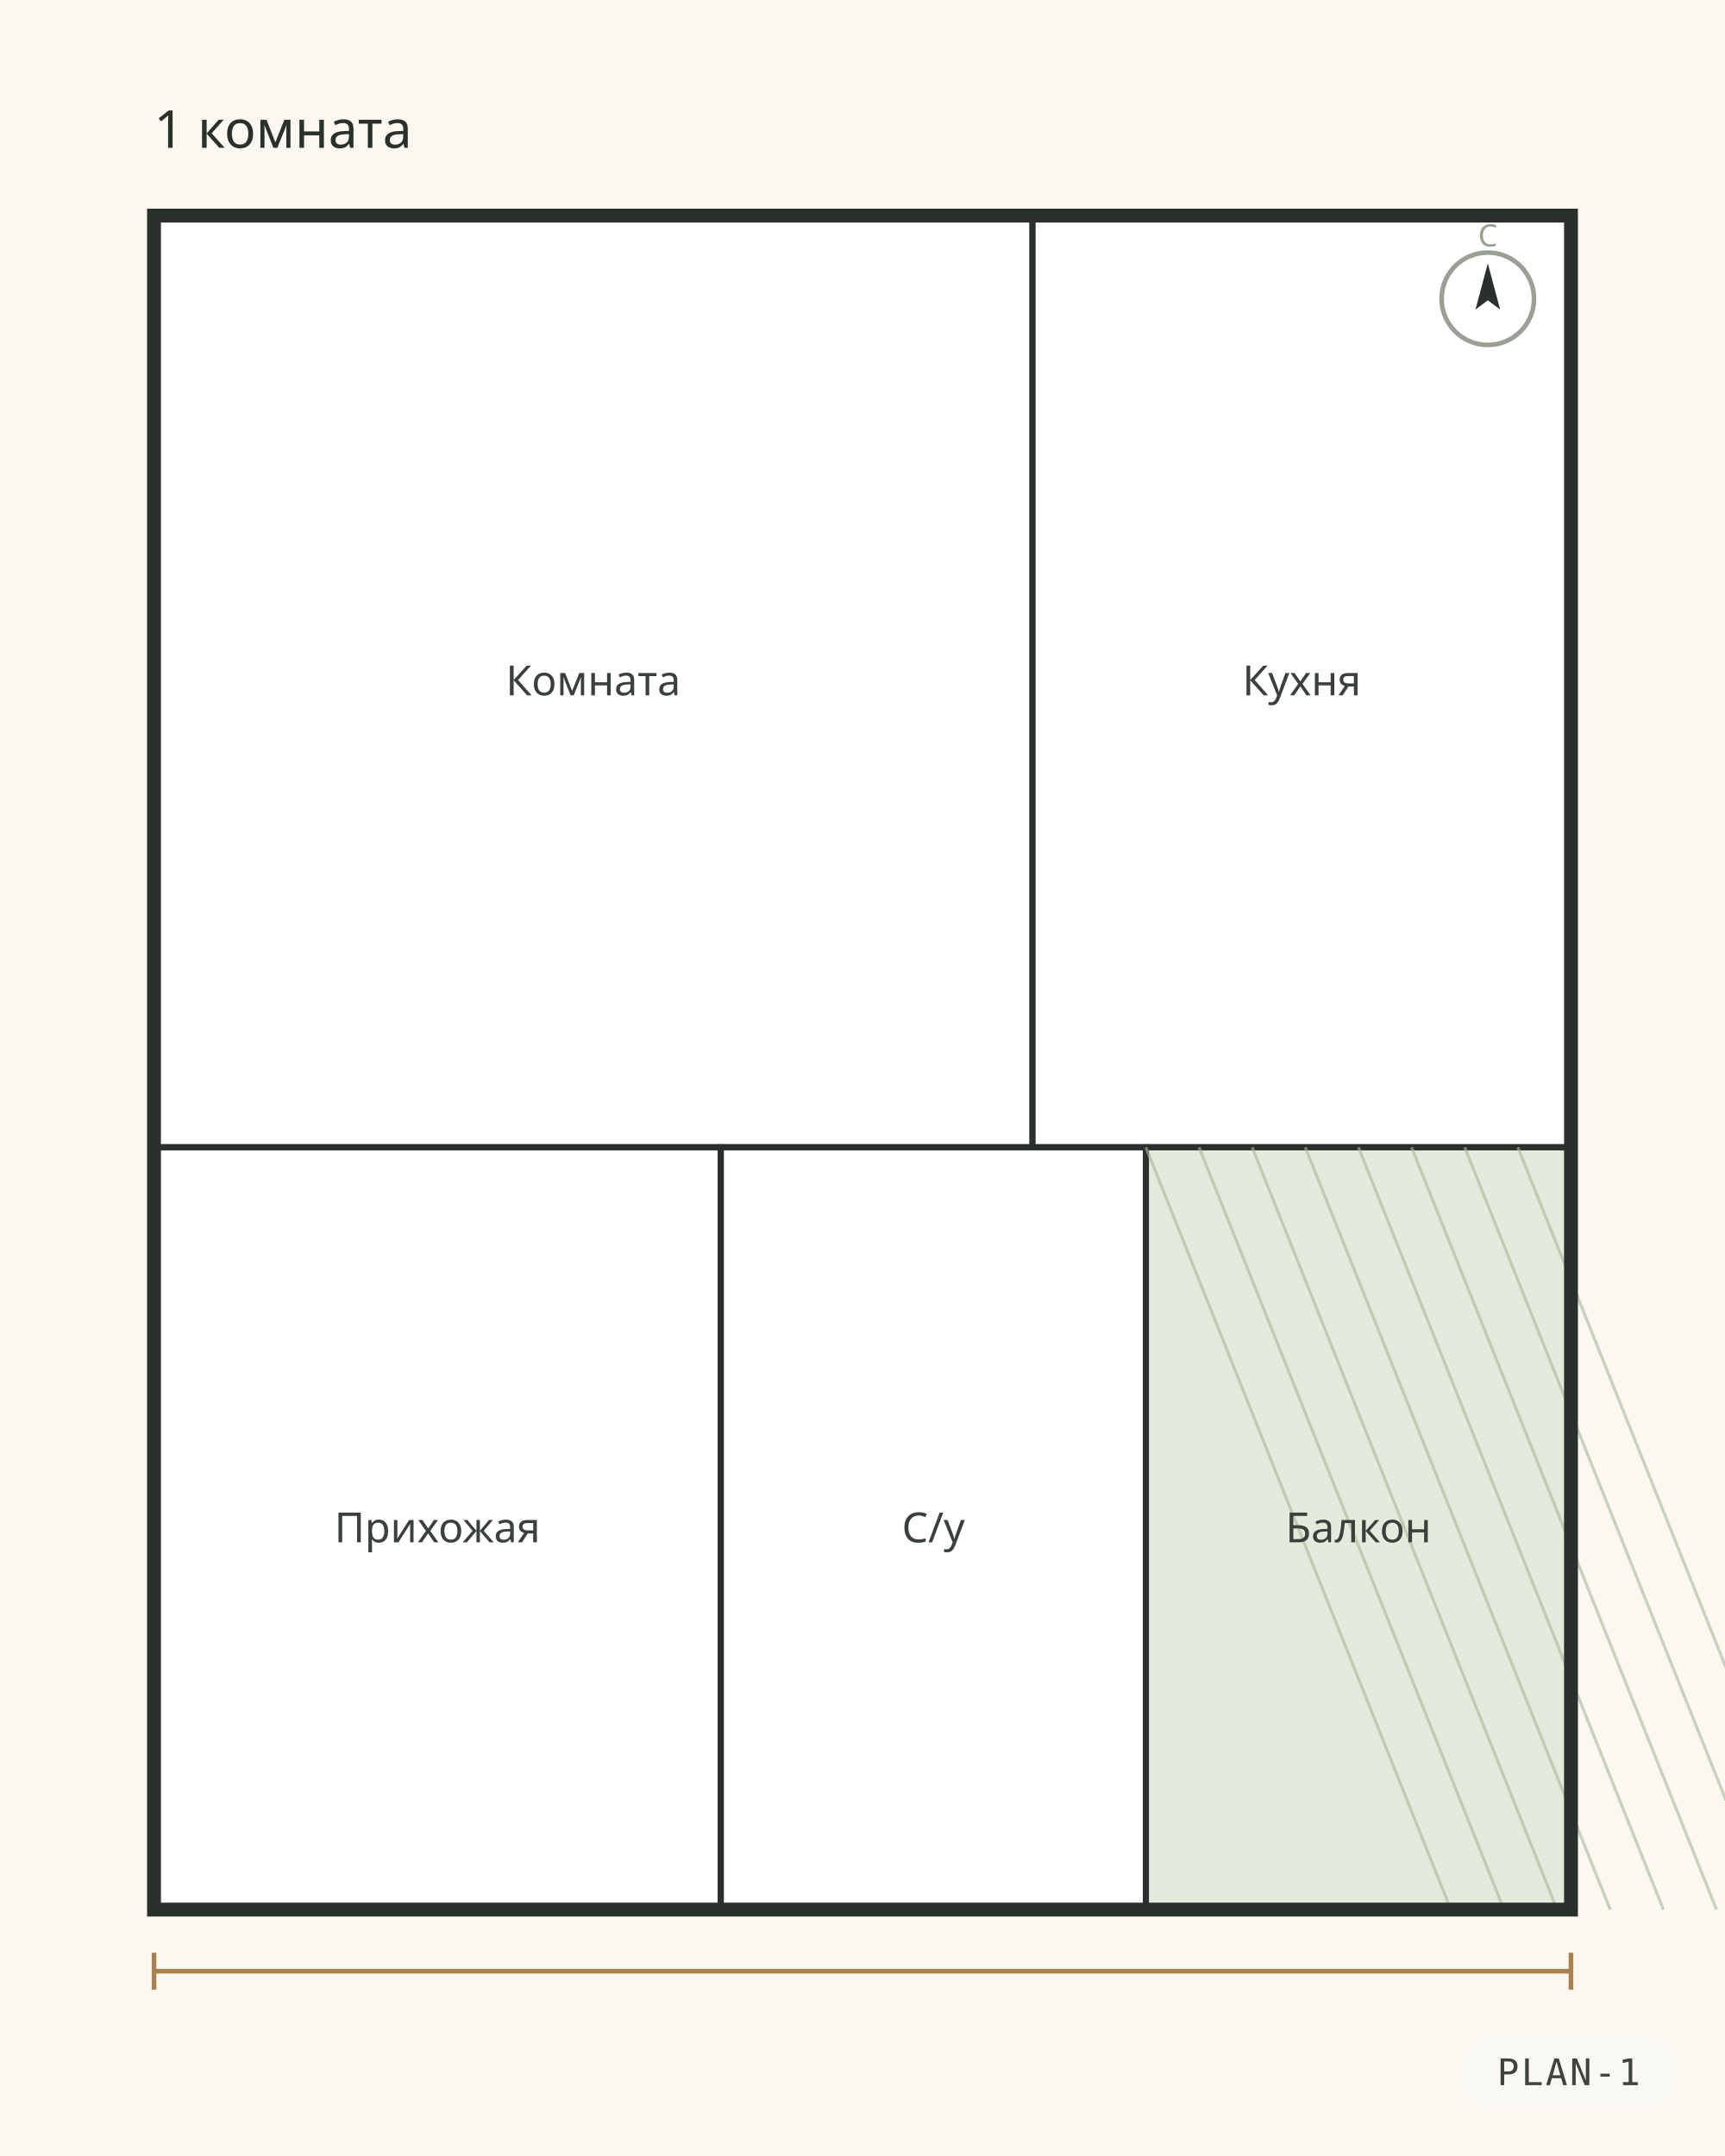
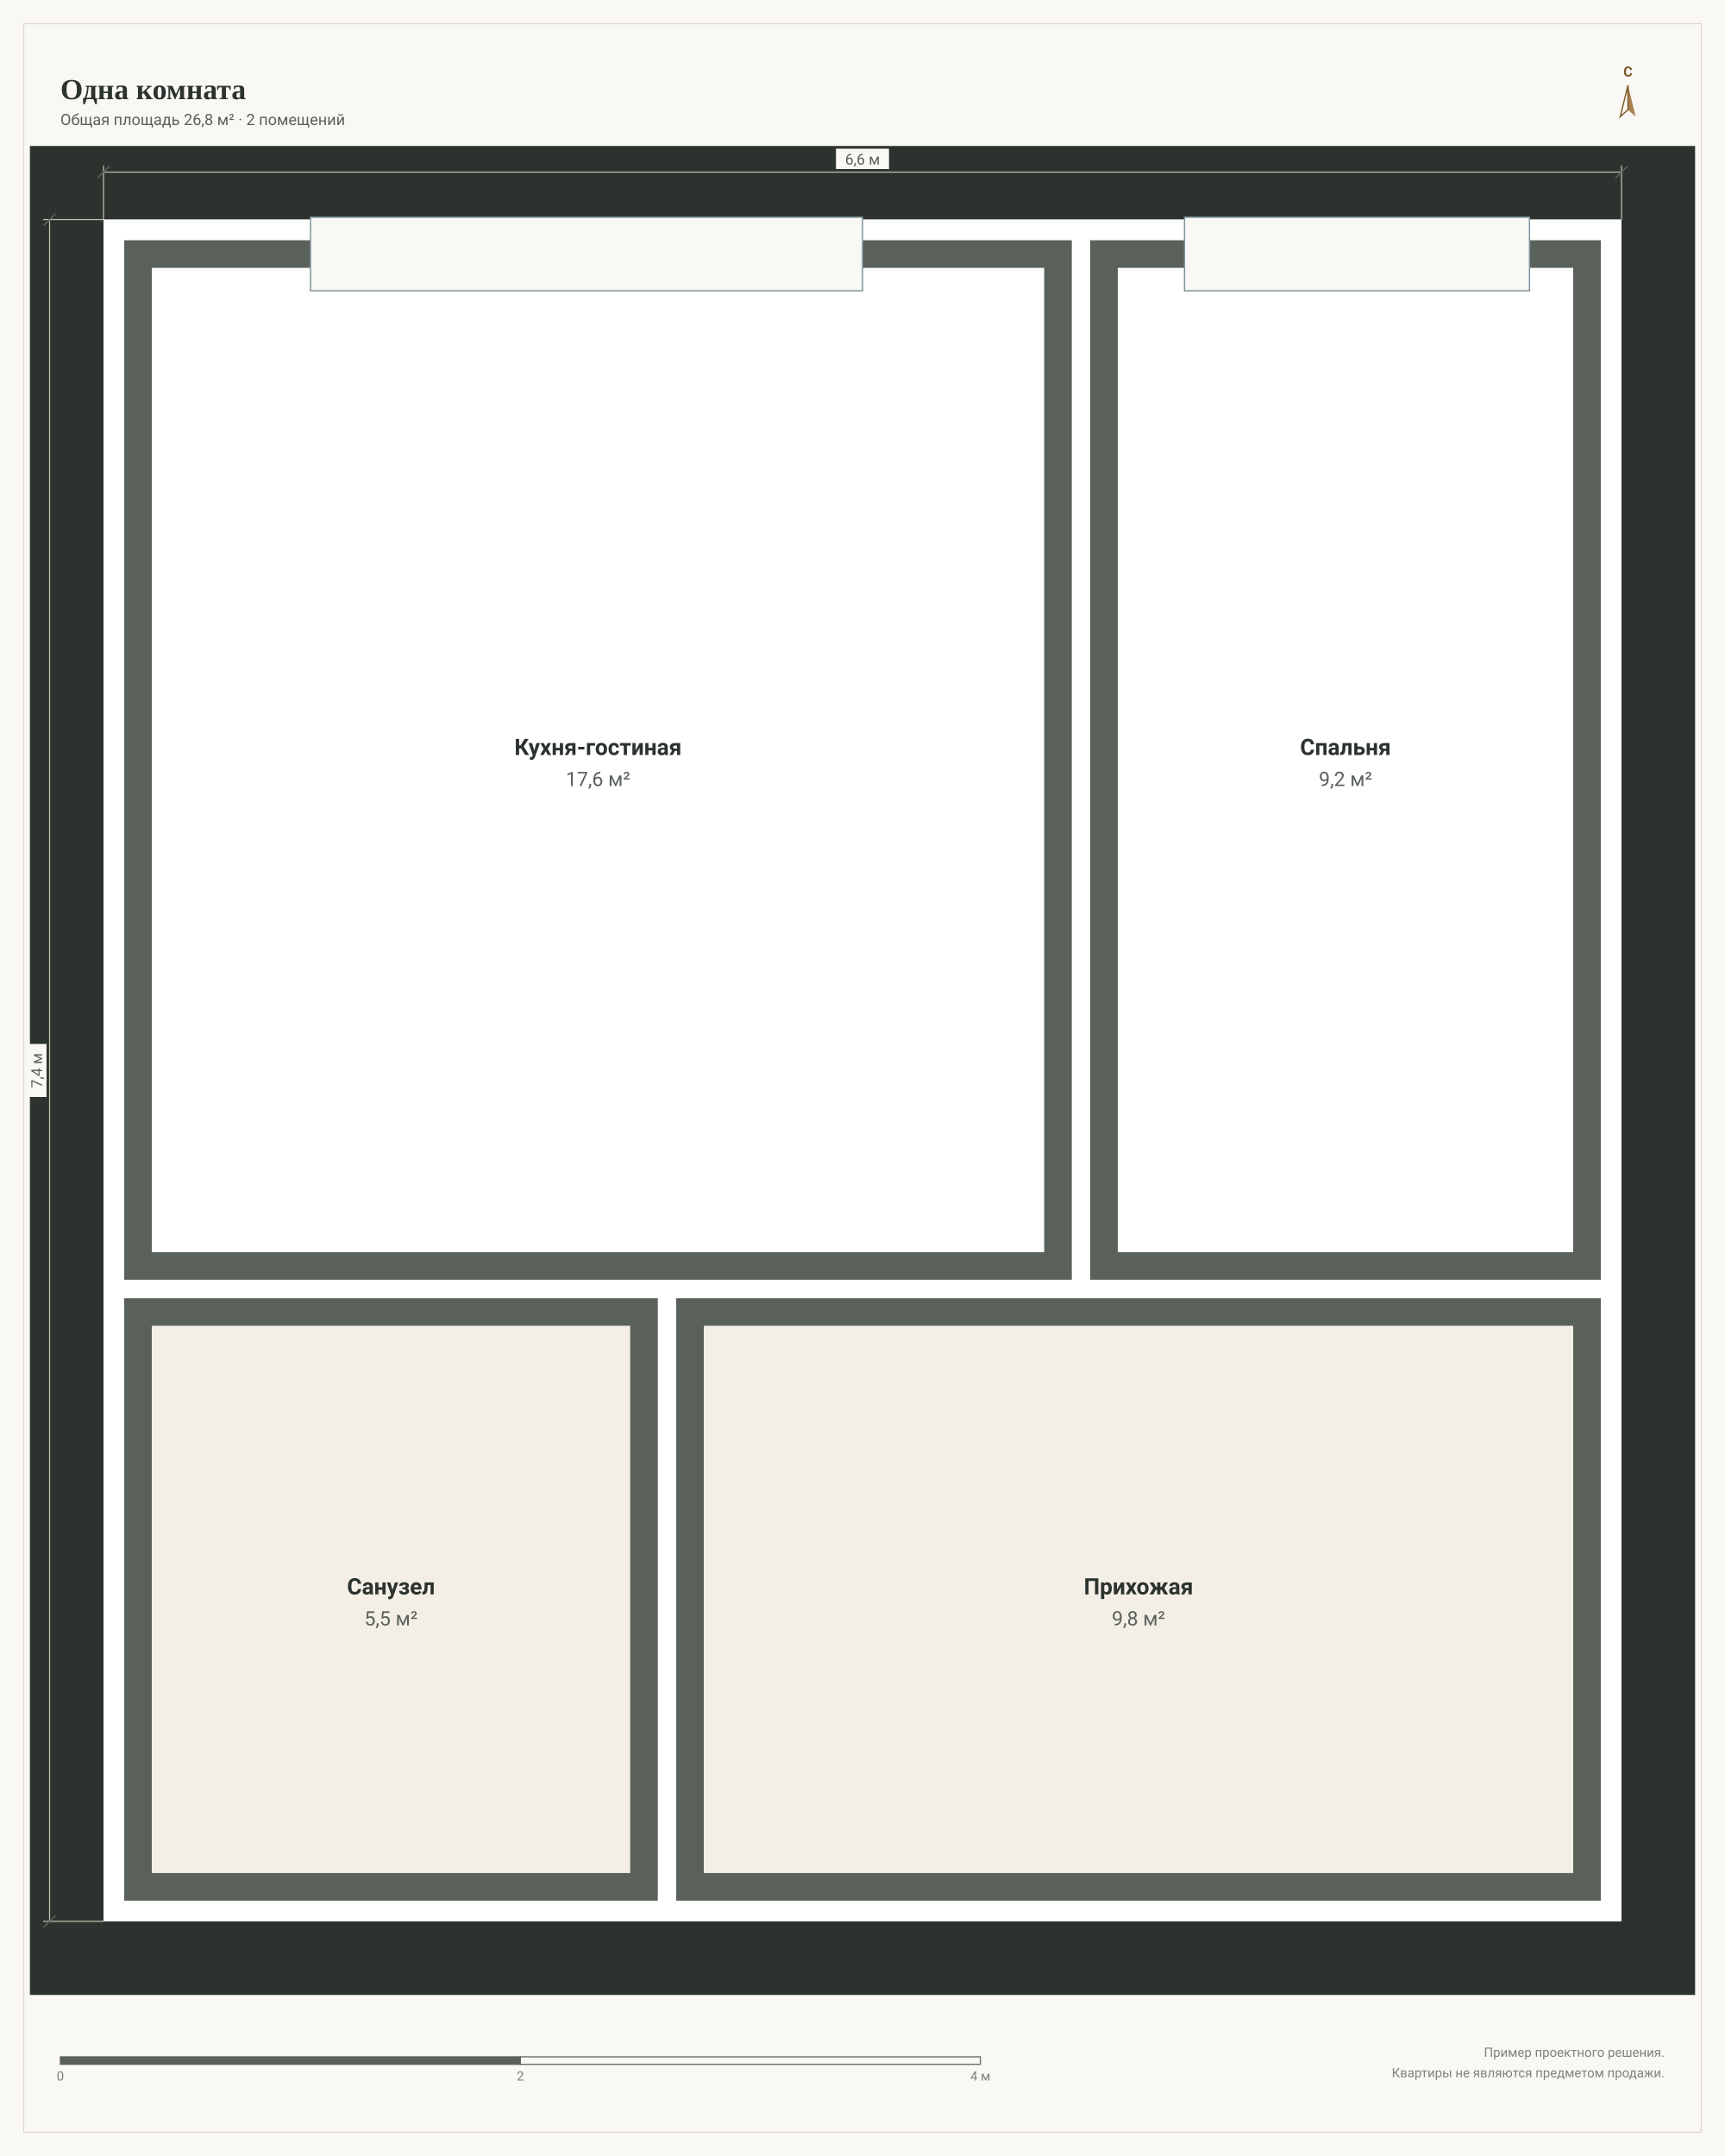
- <svg xmlns="http://www.w3.org/2000/svg" viewBox="0 0 1120 1400" width="1120" height="1400" role="img" aria-label="Схема планировки: 1 комната" preserveAspectRatio="xMidYMid slice">
-   <rect width="1120" height="1400" fill="#FBF8F2" />
-   <text x="100" y="96" font-family="'Segoe UI', system-ui, sans-serif" font-size="34" fill="#2A302C">1 комната</text>
-   <rect x="100" y="140" width="920" height="1100" fill="#F2EDE3" />
-   <rect x="100.0" y="140.0" width="570.4" height="605.0" fill="#FFFFFF" stroke="#2A302C" stroke-width="4" />
-   <text x="385.2" y="451.5" text-anchor="middle" font-family="'Segoe UI', system-ui, sans-serif" font-size="27" fill="#3A403B">Комната</text>
-   <rect x="670.4" y="140.0" width="349.6" height="605.0" fill="#FFFFFF" stroke="#2A302C" stroke-width="4" />
-   <text x="845.2" y="451.5" text-anchor="middle" font-family="'Segoe UI', system-ui, sans-serif" font-size="27" fill="#3A403B">Кухня</text>
-   <rect x="100.0" y="745.0" width="368.0" height="495.0" fill="#FFFFFF" stroke="#2A302C" stroke-width="4" />
-   <text x="284.0" y="1001.5" text-anchor="middle" font-family="'Segoe UI', system-ui, sans-serif" font-size="27" fill="#3A403B">Прихожая</text>
-   <rect x="468.0" y="745.0" width="276.0" height="495.0" fill="#FFFFFF" stroke="#2A302C" stroke-width="4" />
-   <text x="606.0" y="1001.5" text-anchor="middle" font-family="'Segoe UI', system-ui, sans-serif" font-size="27" fill="#3A403B">С/у</text>
-   <rect x="744.0" y="745.0" width="276.0" height="495.0" fill="#E5EBDC" stroke="#2A302C" stroke-width="4" />
-   <line x1="744.0" y1="745.0" x2="942.0" y2="1240.0" stroke="#A9B79A" stroke-width="2" opacity="0.6" />
-   <line x1="778.5" y1="745.0" x2="976.5" y2="1240.0" stroke="#A9B79A" stroke-width="2" opacity="0.6" />
-   <line x1="813.0" y1="745.0" x2="1011.0" y2="1240.0" stroke="#A9B79A" stroke-width="2" opacity="0.6" />
-   <line x1="847.5" y1="745.0" x2="1045.5" y2="1240.0" stroke="#A9B79A" stroke-width="2" opacity="0.6" />
-   <line x1="882.0" y1="745.0" x2="1080.0" y2="1240.0" stroke="#A9B79A" stroke-width="2" opacity="0.6" />
-   <line x1="916.5" y1="745.0" x2="1114.5" y2="1240.0" stroke="#A9B79A" stroke-width="2" opacity="0.6" />
-   <line x1="951.0" y1="745.0" x2="1149.0" y2="1240.0" stroke="#A9B79A" stroke-width="2" opacity="0.6" />
-   <line x1="985.5" y1="745.0" x2="1183.5" y2="1240.0" stroke="#A9B79A" stroke-width="2" opacity="0.6" />
-   <text x="882.0" y="1001.5" text-anchor="middle" font-family="'Segoe UI', system-ui, sans-serif" font-size="27" fill="#3A403B">Балкон</text>
-   <rect x="100" y="140" width="920" height="1100" fill="none" stroke="#2A302C" stroke-width="9" />
-   <g stroke="#A8814F" stroke-width="3">
-     <line x1="100" y1="1280" x2="1020" y2="1280" />
-     <line x1="100" y1="1268" x2="100" y2="1292" />
-     <line x1="1020" y1="1268" x2="1020" y2="1292" />
+ <svg xmlns="http://www.w3.org/2000/svg" viewBox="0 0 1600 2000" width="1600" height="2000" role="img" aria-label="Пример планировки: Одна комната" font-family="'TT Commons Pro',-apple-system,BlinkMacSystemFont,'Segoe UI',Roboto,'Helvetica Neue',Arial,sans-serif">
+   <defs>
+     <pattern id="h-build" patternUnits="userSpaceOnUse" width="9" height="9" patternTransform="rotate(45)">
+       <line x1="0" y1="0" x2="0" y2="9" stroke="#a8814f" stroke-width="1.1" opacity=".5" />
+     </pattern>
+     <pattern id="h-sold" patternUnits="userSpaceOnUse" width="7" height="7" patternTransform="rotate(45)">
+       <line x1="0" y1="0" x2="0" y2="7" stroke="#7c8279" stroke-width="1" opacity=".45" />
+     </pattern>
+     <pattern id="h-forest" patternUnits="userSpaceOnUse" width="14" height="14">
+       <circle cx="4" cy="4" r="1.5" fill="#9fb188" opacity=".55" />
+       <circle cx="11" cy="10" r="1.1" fill="#9fb188" opacity=".4" />
+     </pattern>
+     <pattern id="h-water" patternUnits="userSpaceOnUse" width="26" height="12">
+       <path d="M0 6q6.5 -3 13 0t13 0" fill="none" stroke="#7d939b" stroke-width="1" opacity=".35" />
+     </pattern>
+   </defs>
+   <rect width="1600" height="2000" fill="#faf8f4" />
+   <path d="M27.733 135.4 h1544.533 v1715.2 h-1544.533 Z M96 203.667 v1578.667 h1408 v-1578.667 Z" fill="#2c332e" fill-rule="evenodd" />
+   <rect x="96" y="203.667" width="1408" height="1578.667" fill="#ffffff" />
+   <rect x="128" y="235.667" width="853.333" height="938.667" fill="#ffffff" stroke="#5a615a" stroke-width="25.6" />
+   <text x="554.667" y="700.38" font-size="21" fill="#2c332e" text-anchor="middle" font-weight="600">Кухня-гостиная</text>
+   <text x="554.667" y="729.15" font-size="18.48" fill="#5a615a" text-anchor="middle" font-weight="400">17,6 м²</text>
+   <rect x="1024" y="235.667" width="448" height="938.667" fill="#ffffff" stroke="#5a615a" stroke-width="25.6" />
+   <text x="1248" y="700.38" font-size="21" fill="#2c332e" text-anchor="middle" font-weight="600">Спальня</text>
+   <text x="1248" y="729.15" font-size="18.48" fill="#5a615a" text-anchor="middle" font-weight="400">9,2 м²</text>
+   <rect x="128" y="1217" width="469.333" height="533.333" fill="#f3efe7" stroke="#5a615a" stroke-width="25.6" />
+   <text x="362.667" y="1479.047" font-size="21" fill="#2c332e" text-anchor="middle" font-weight="600">Санузел</text>
+   <text x="362.667" y="1507.817" font-size="18.48" fill="#5a615a" text-anchor="middle" font-weight="400">5,5 м²</text>
+   <rect x="640" y="1217" width="832" height="533.333" fill="#f3efe7" stroke="#5a615a" stroke-width="25.6" />
+   <text x="1056" y="1479.047" font-size="21" fill="#2c332e" text-anchor="middle" font-weight="600">Прихожая</text>
+   <text x="1056" y="1507.817" font-size="18.48" fill="#5a615a" text-anchor="middle" font-weight="400">9,8 м²</text>
+   <rect x="288" y="201.533" width="512" height="68.267" fill="#faf8f4" stroke="#7d939b" stroke-width="1.2" />
+   <rect x="1098.667" y="201.533" width="320" height="68.267" fill="#faf8f4" stroke="#7d939b" stroke-width="1.2" />
+   <line x1="96" y1="203.667" x2="96" y2="153.667" stroke="#c6bfb1" stroke-width="1" />
+   <line x1="1504" y1="203.667" x2="1504" y2="153.667" stroke="#c6bfb1" stroke-width="1" />
+   <line x1="96" y1="159.667" x2="1504" y2="159.667" stroke="#c6bfb1" stroke-width="1" />
+   <line x1="90.5" y1="165.167" x2="101.5" y2="154.167" stroke="#5a615a" stroke-width="1.3" />
+   <line x1="1498.5" y1="165.167" x2="1509.5" y2="154.167" stroke="#5a615a" stroke-width="1.3" />
+   <rect x="775.4" y="137.925" width="49.2" height="18.9" fill="#faf8f4" />
+   <text x="800" y="152.667" font-size="14" fill="#5a615a" text-anchor="middle" font-weight="400">6,6 м</text>
+   <line x1="96" y1="203.667" x2="40" y2="203.667" stroke="#c6bfb1" stroke-width="1" />
+   <line x1="96" y1="1782.333" x2="40" y2="1782.333" stroke="#c6bfb1" stroke-width="1" />
+   <line x1="46" y1="203.667" x2="46" y2="1782.333" stroke="#c6bfb1" stroke-width="1" />
+   <line x1="40.5" y1="209.167" x2="51.5" y2="198.167" stroke="#5a615a" stroke-width="1.3" />
+   <line x1="40.5" y1="1787.833" x2="51.5" y2="1776.833" stroke="#5a615a" stroke-width="1.3" />
+   <g transform="translate(46,993) rotate(-90)">
+     <rect x="-24.6" y="-21.742" width="49.2" height="18.9" fill="#faf8f4" />
+     <text x="0" y="-7" font-size="14" fill="#5a615a" text-anchor="middle" font-weight="400">7,4 м</text>
  </g>
-   <g transform="translate(966 194)">
-     <circle r="30" fill="none" stroke="#9AA096" stroke-width="3" />
-     <path d="M 0 -23 L 8 7 L 0 1 L -8 7 Z" fill="#2A302C" />
-     <text y="-34" text-anchor="middle" font-family="'Segoe UI', system-ui, sans-serif" font-size="20" fill="#9AA096">С</text>
+   <rect x="22" y="22" width="1556" height="1956" fill="none" stroke="#ddd6c9" stroke-width="1" />
+   <text x="56" y="92" font-size="27" fill="#2c332e" text-anchor="start" font-weight="600" font-family="'TT Ramillas','Playfair Display',Georgia,'Times New Roman',serif">Одна комната</text>
+   <text x="56" y="116" font-size="14.5" fill="#5a615a" text-anchor="start" font-weight="400">Общая площадь 26,8 м² · 2 помещений</text>
+   <g transform="translate(1510,96)">
+     <path d="M0 -17 L7.14 12.24 L0 5.78 Z" fill="#a8814f" />
+     <path d="M0 -17 L-7.14 12.24 L0 5.78 Z" fill="none" stroke="#7d5c2c" stroke-width="1.2" />
+     <text x="0" y="-25" font-size="13" fill="#7d5c2c" text-anchor="middle" font-weight="700" letter-spacing="0.5">С</text>
  </g>
-   <g font-family="ui-monospace, 'Cascadia Mono', Consolas, monospace" opacity="0.9">
-     <rect x="947.8" y="1321.6" width="141.4" height="47.6" rx="23.8" fill="rgba(250,248,244,0.72)" />
-     <text x="1018.5" y="1354.0" text-anchor="middle" fill="#2A302C" font-size="23.8" letter-spacing="1.4">PLAN-1</text>
-   </g>
+   <rect x="56" y="1908" width="426.667" height="7" fill="#5a615a" stroke="#5a615a" stroke-width="1" />
+   <rect x="482.667" y="1908" width="426.667" height="7" fill="#faf8f4" stroke="#5a615a" stroke-width="1" />
+   <text x="56" y="1930" font-size="12" fill="#7c8279" text-anchor="middle" font-weight="400">0</text>
+   <text x="482.667" y="1930" font-size="12" fill="#7c8279" text-anchor="middle" font-weight="400">2</text>
+   <text x="909.333" y="1930" font-size="12" fill="#7c8279" text-anchor="middle" font-weight="400">4 м</text>
+   <text x="1544" y="1908" font-size="12" fill="#7c8279" text-anchor="end" font-weight="400">Пример проектного решения.</text>
+   <text x="1544" y="1927" font-size="12" fill="#7c8279" text-anchor="end" font-weight="400">Квартиры не являются предметом продажи.</text>
</svg>
